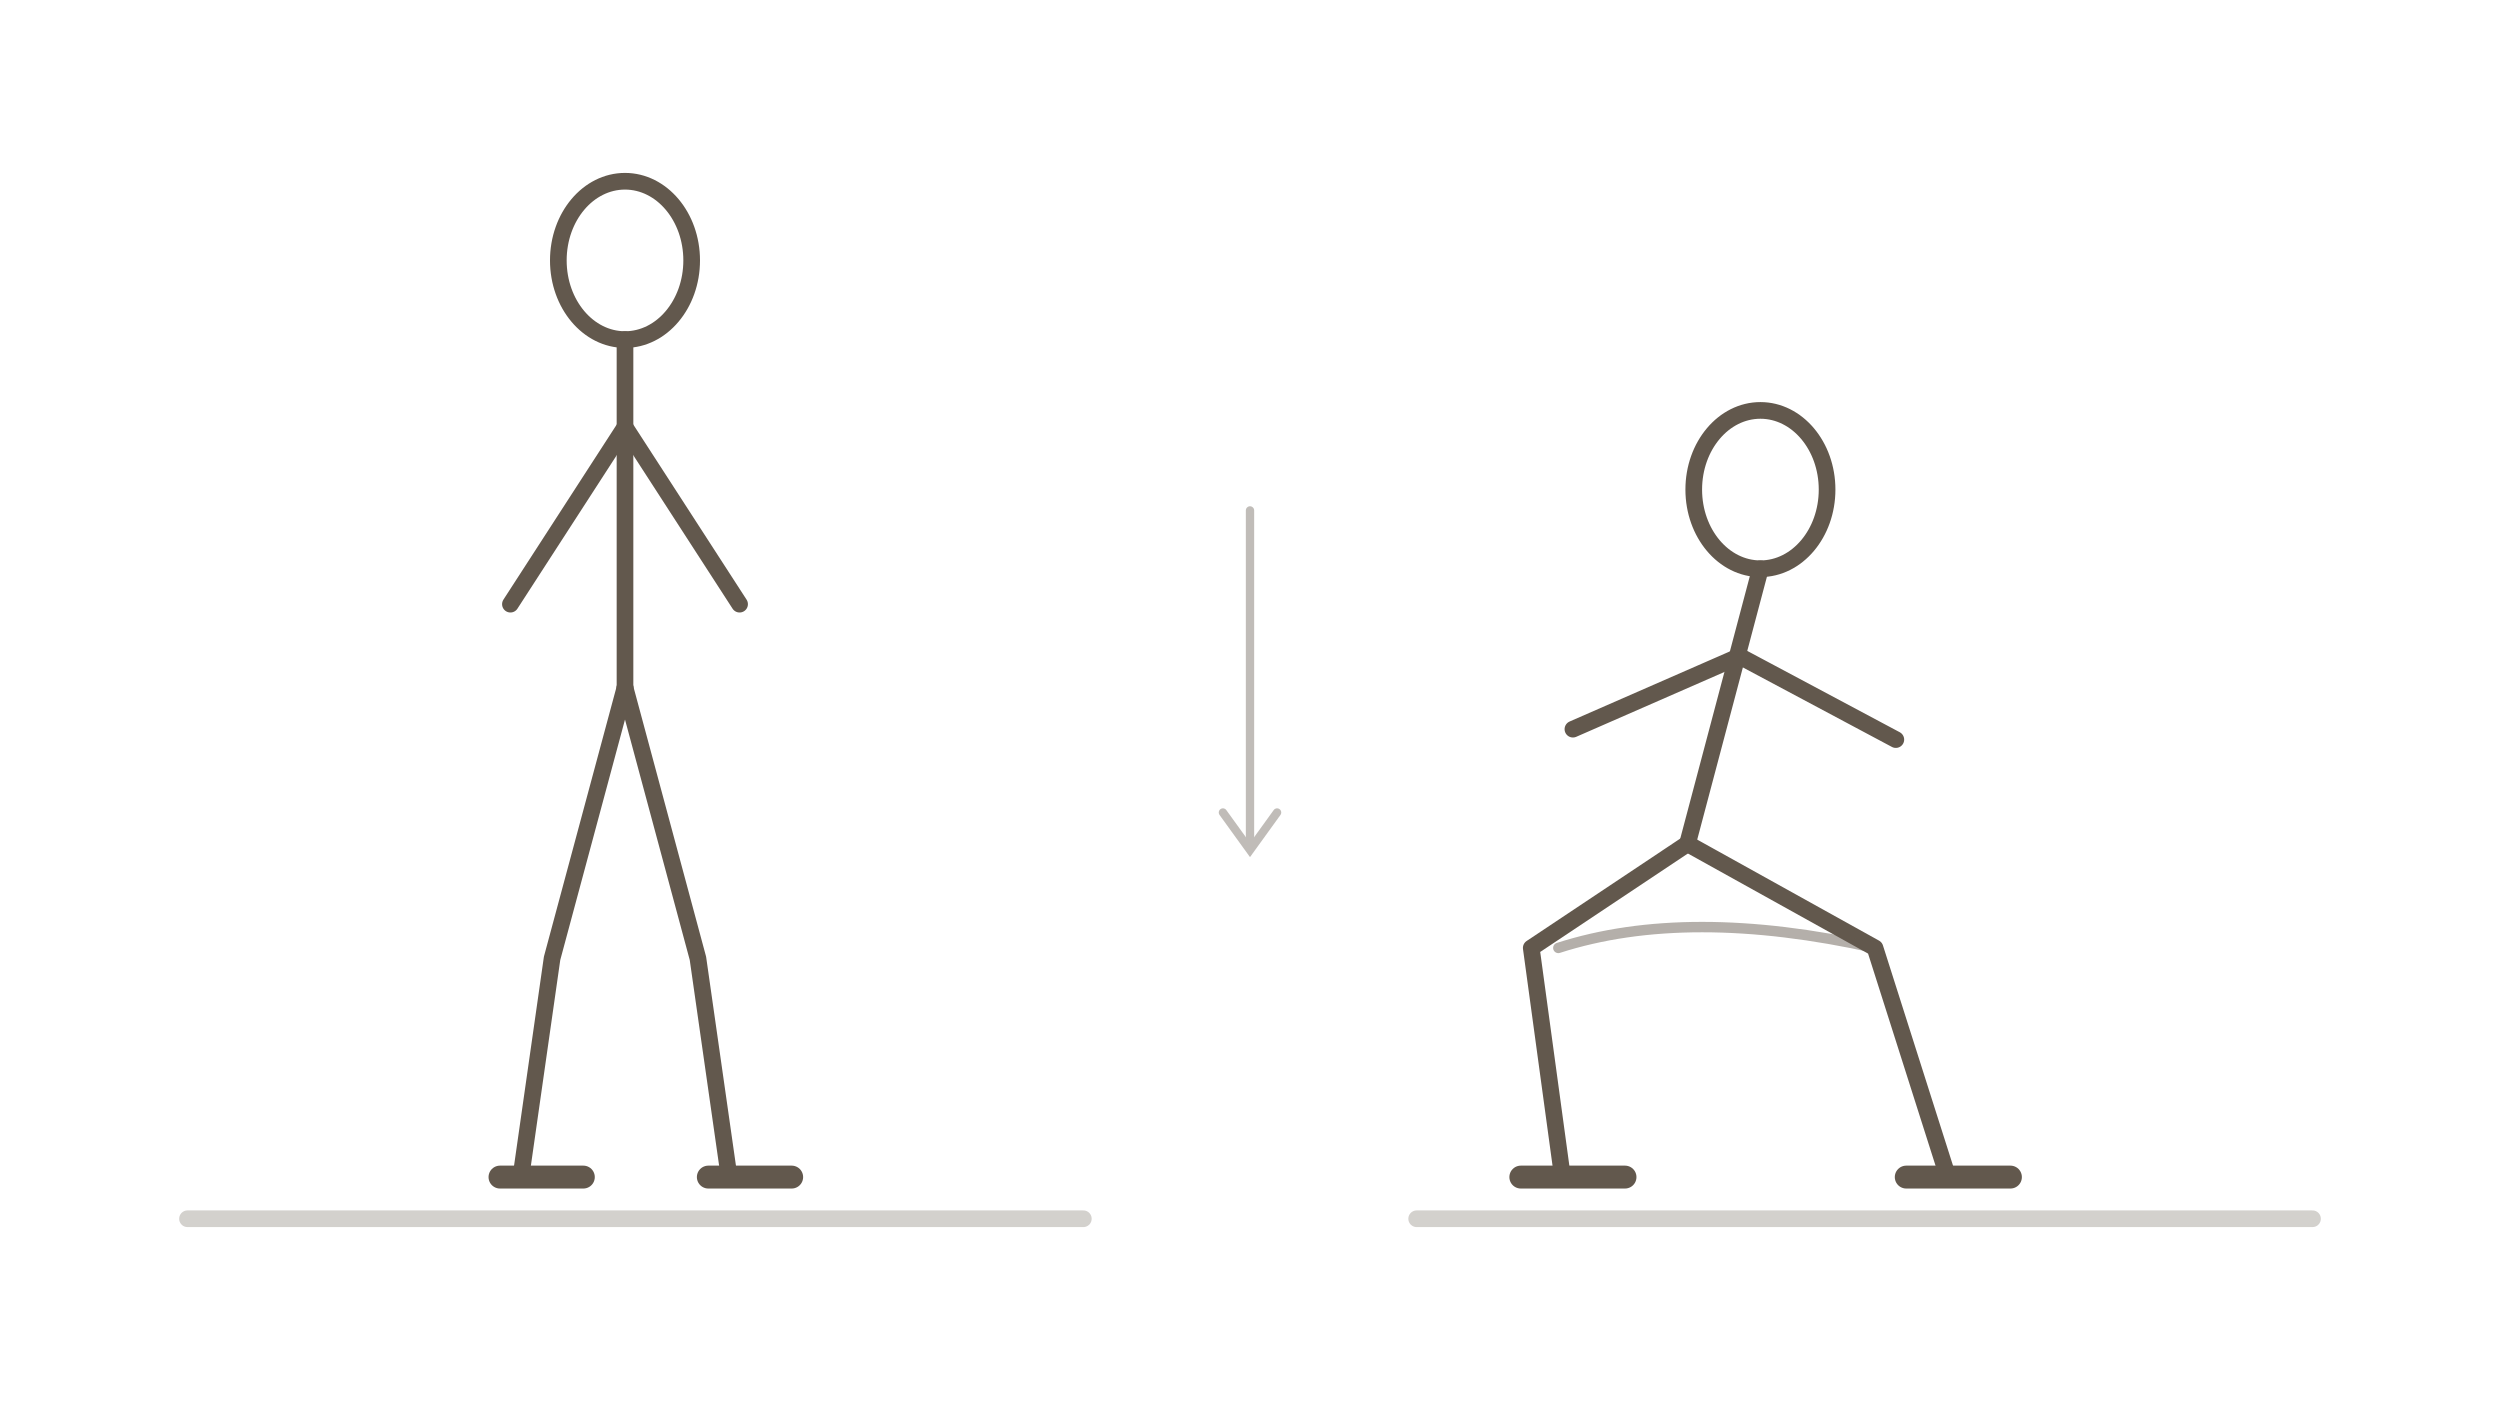
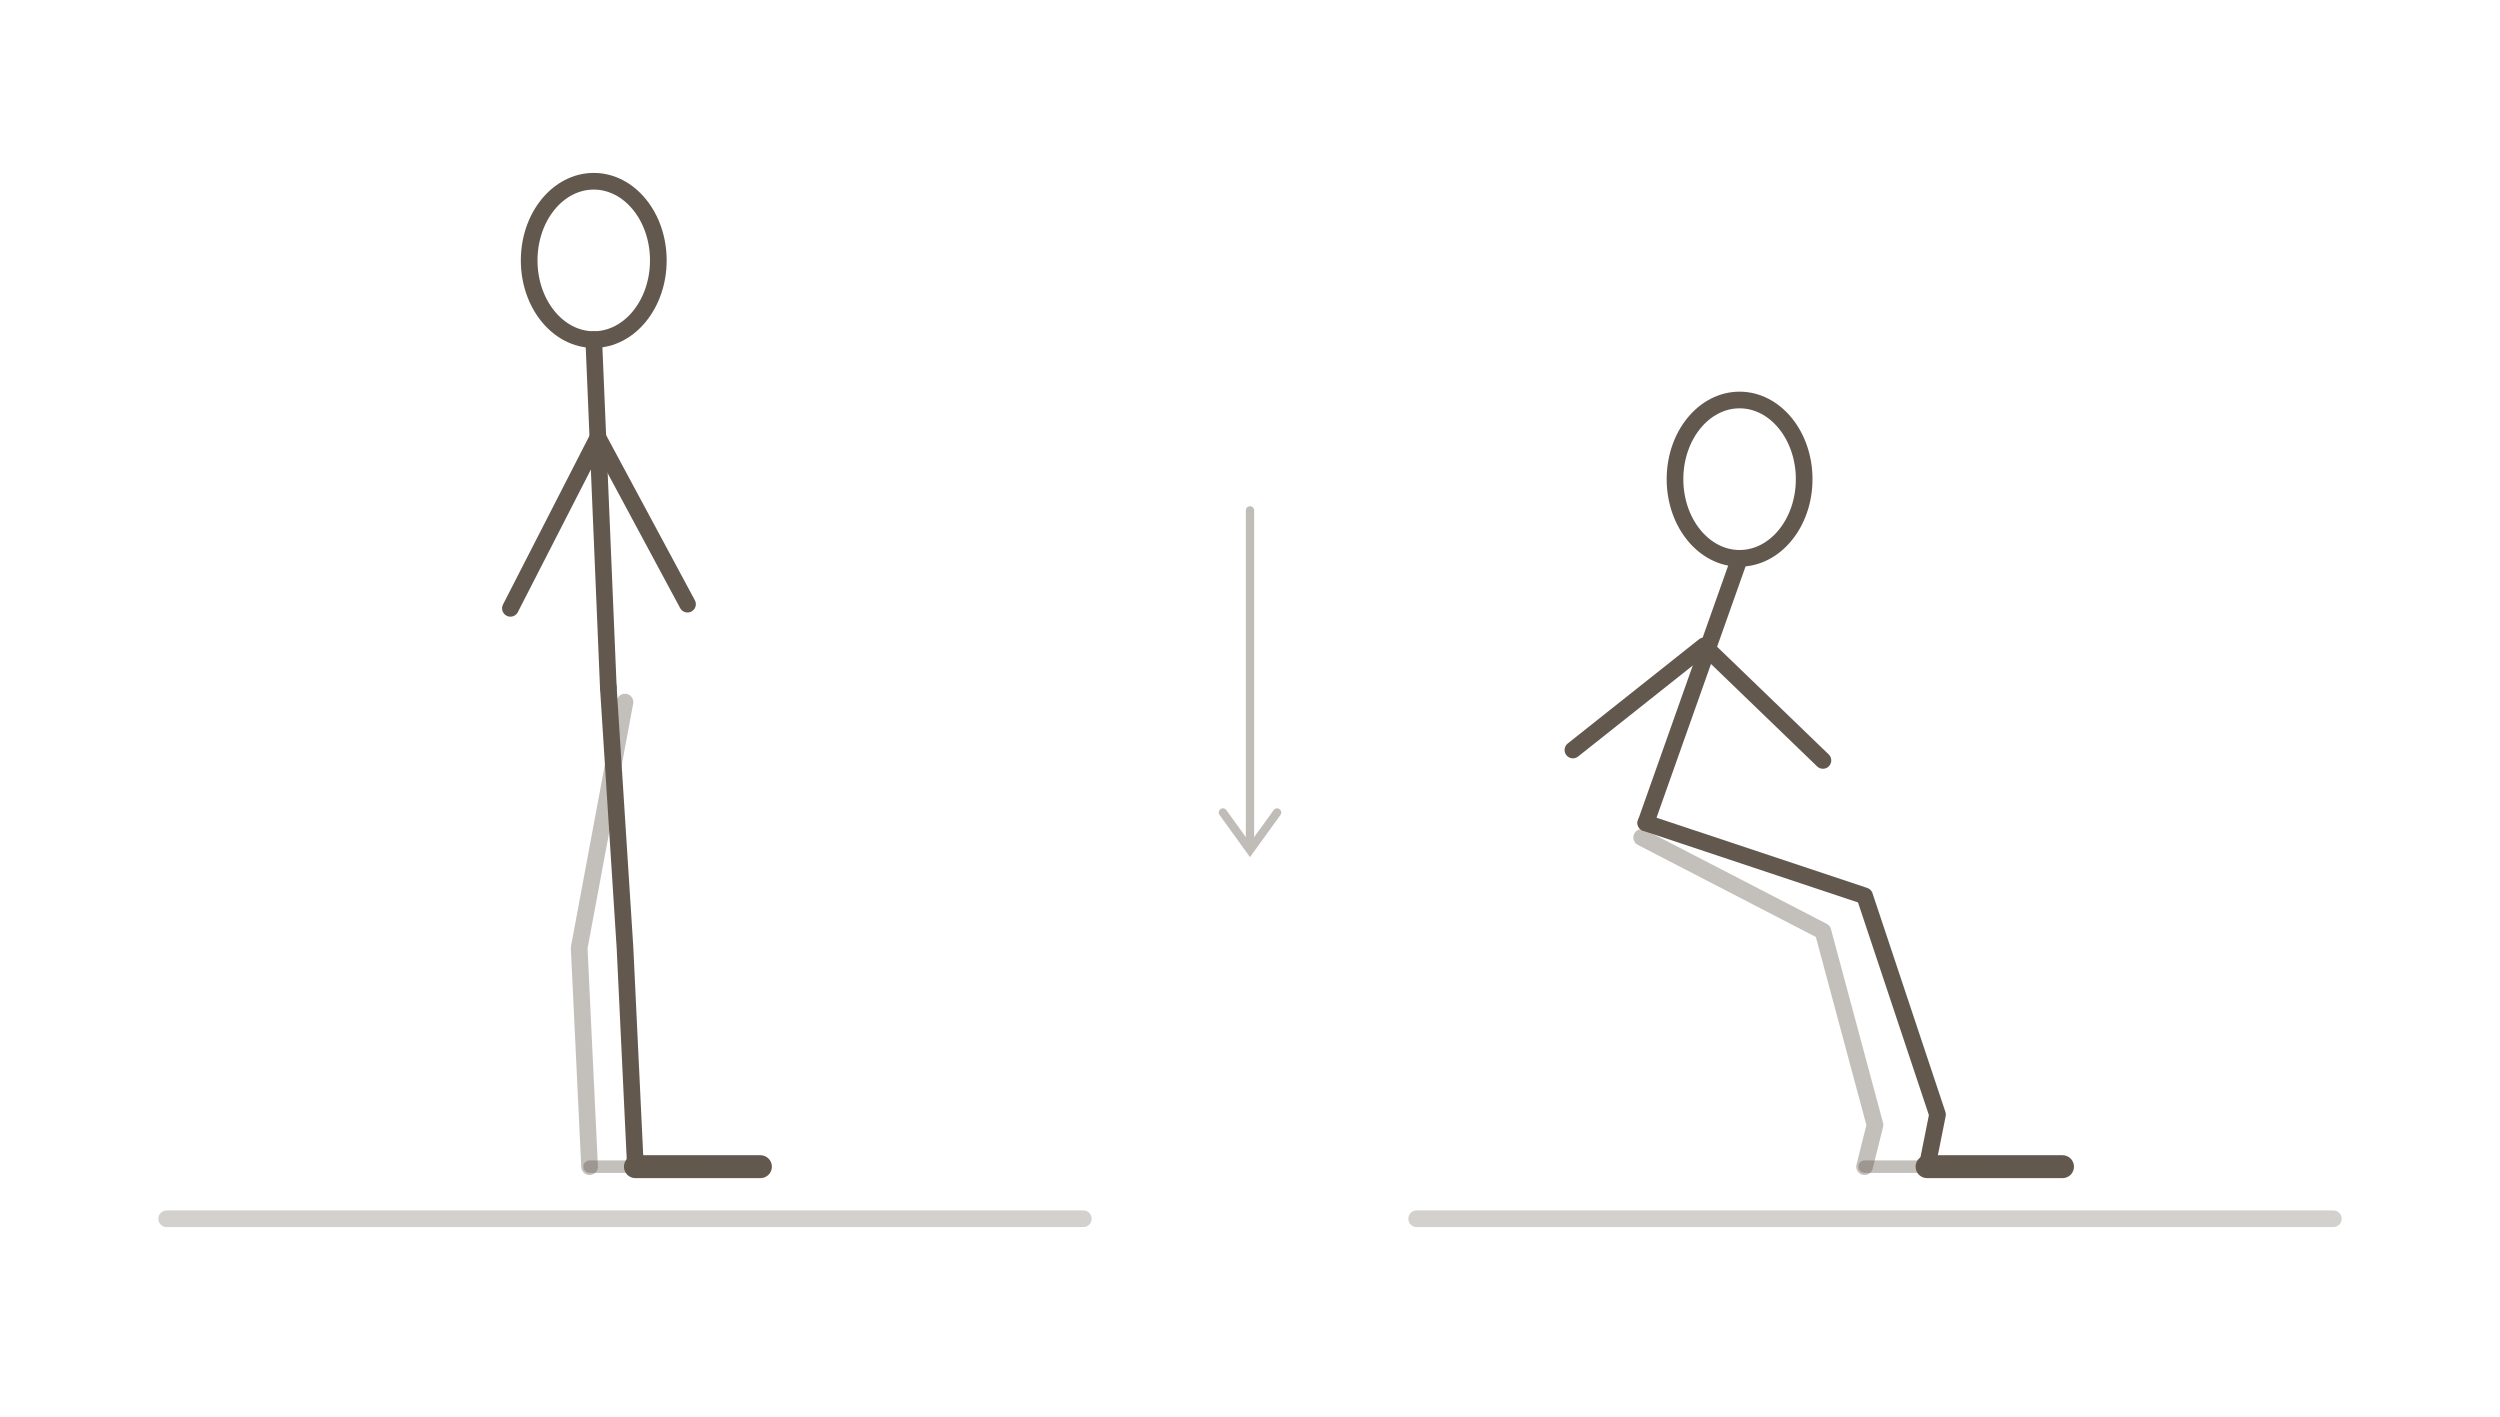
<svg xmlns="http://www.w3.org/2000/svg" viewBox="0 0 1200 680" role="img" aria-labelledby="title desc">
  <g fill="none" stroke="#62584d" stroke-width="8" stroke-linecap="round" stroke-linejoin="round">
-     <path d="M90 585H520M680 585H1110" opacity=".28" />
+     <path d="M80 585H520M680 585H1120" opacity=".28" />
    <g>
-       <ellipse cx="300" cy="125" rx="32" ry="38" />
-       <path d="M300 163L300 330" />
-       <path d="M300 205L245 290M300 205L355 290" />
-       <path d="M300 330L265 460L250 565" />
-       <path d="M300 330L335 460L350 565" />
-       <path d="M240 565H280M340 565H380" stroke-width="11" />
+       <ellipse cx="285" cy="125" rx="31" ry="38" />
+       <path d="M285 163L292 330" />
+       <path d="M287 210L245 292M287 210L330 290" />
+       <path d="M292 330L300 455L305 560" />
+       <path d="M305 560H365" stroke-width="11" />
+       <path d="M300 337L278 455L283 560" opacity=".38" />
+       <path d="M283 560H340" stroke-width="6" opacity=".38" />
    </g>
    <g>
-       <ellipse cx="845" cy="235" rx="32" ry="38" />
-       <path d="M845 273L810 405" />
-       <path d="M835 315L755 350M835 315L910 355" />
-       <path d="M810 405L735 455L750 565" />
-       <path d="M810 405L900 455L935 565" />
-       <path d="M730 565H780M915 565H965" stroke-width="11" />
-       <path d="M748 455Q810 435 900 455" stroke-width="5" opacity=".48" />
+       <ellipse cx="835" cy="230" rx="31" ry="38" />
+       <path d="M835 268L790 395" />
+       <path d="M818 310L755 360M818 310L875 365" />
+       <path d="M790 395L895 430L930 535L925 560" />
+       <path d="M925 560H990" stroke-width="11" />
+       <path d="M788 402L875 447L900 540L895 560" opacity=".38" />
+       <path d="M895 560H955" stroke-width="6" opacity=".38" />
+       <path d="M790 395Q845 412 895 430" stroke-width="5" opacity=".45" />
    </g>
  </g>
  <g fill="none" stroke="#62584d" stroke-width="4" stroke-linecap="round" opacity=".4">
    <path d="M600 245v160" />
    <path d="M587 390l13 18 13-18" />
  </g>
</svg>
